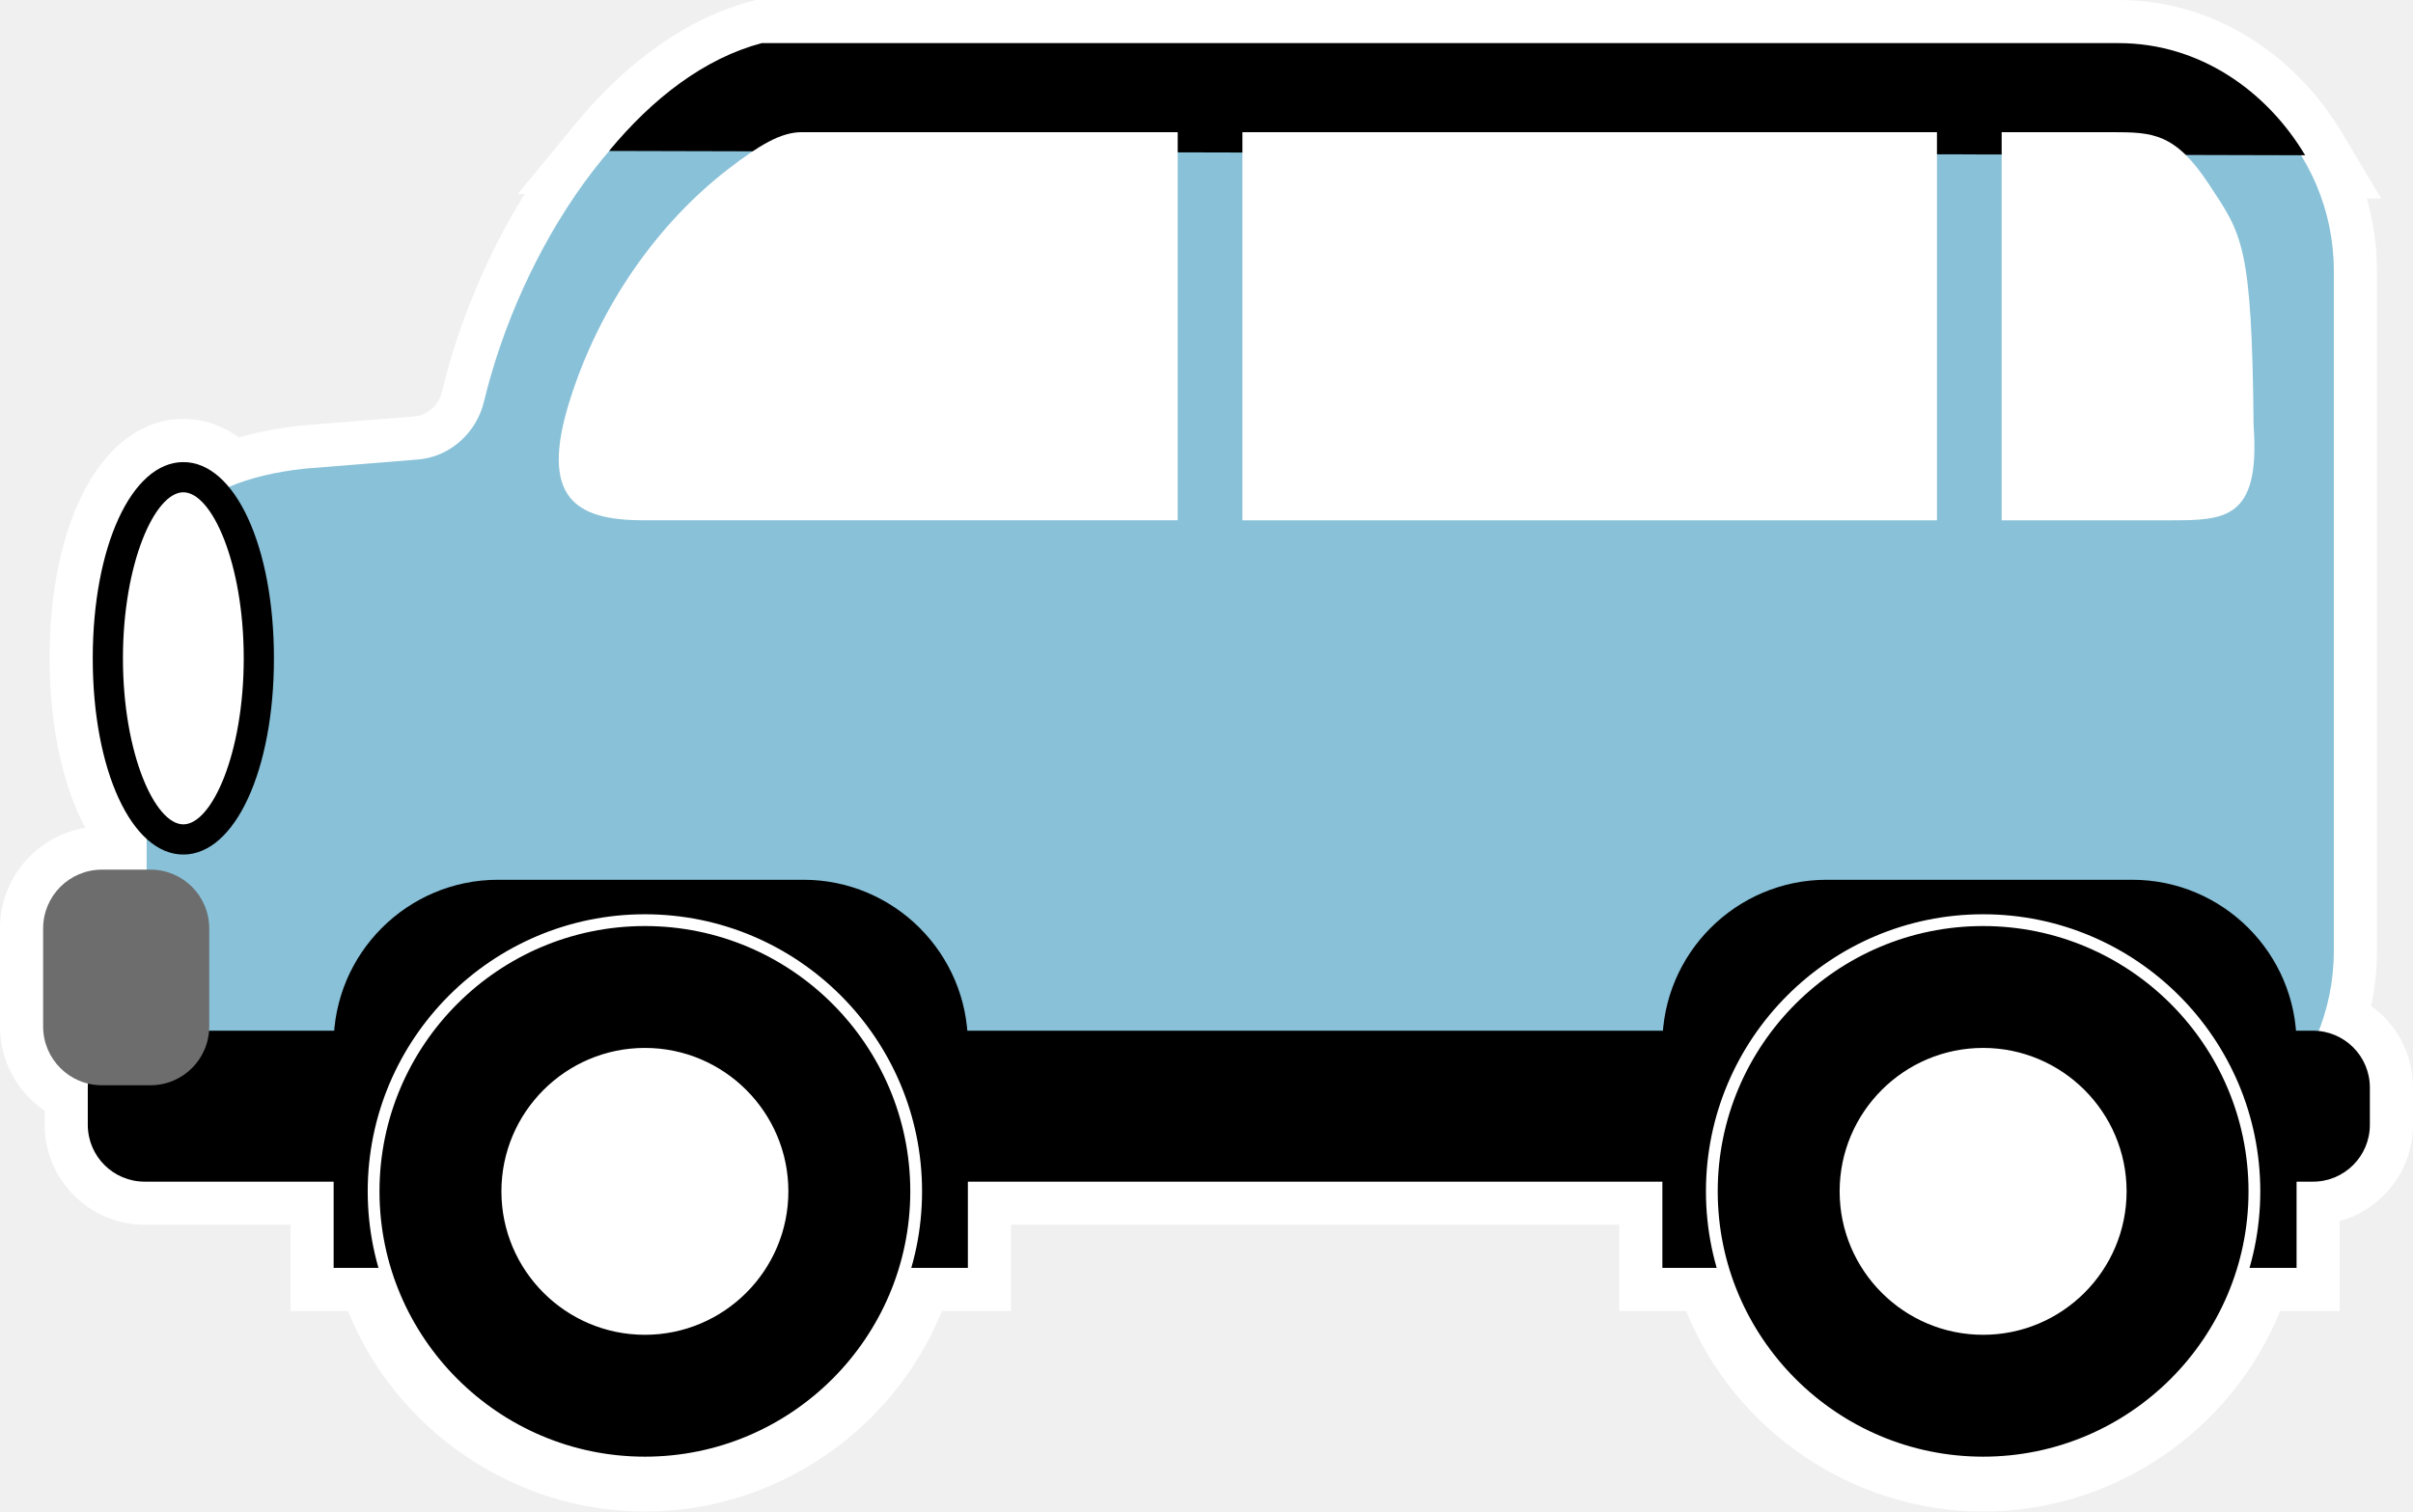
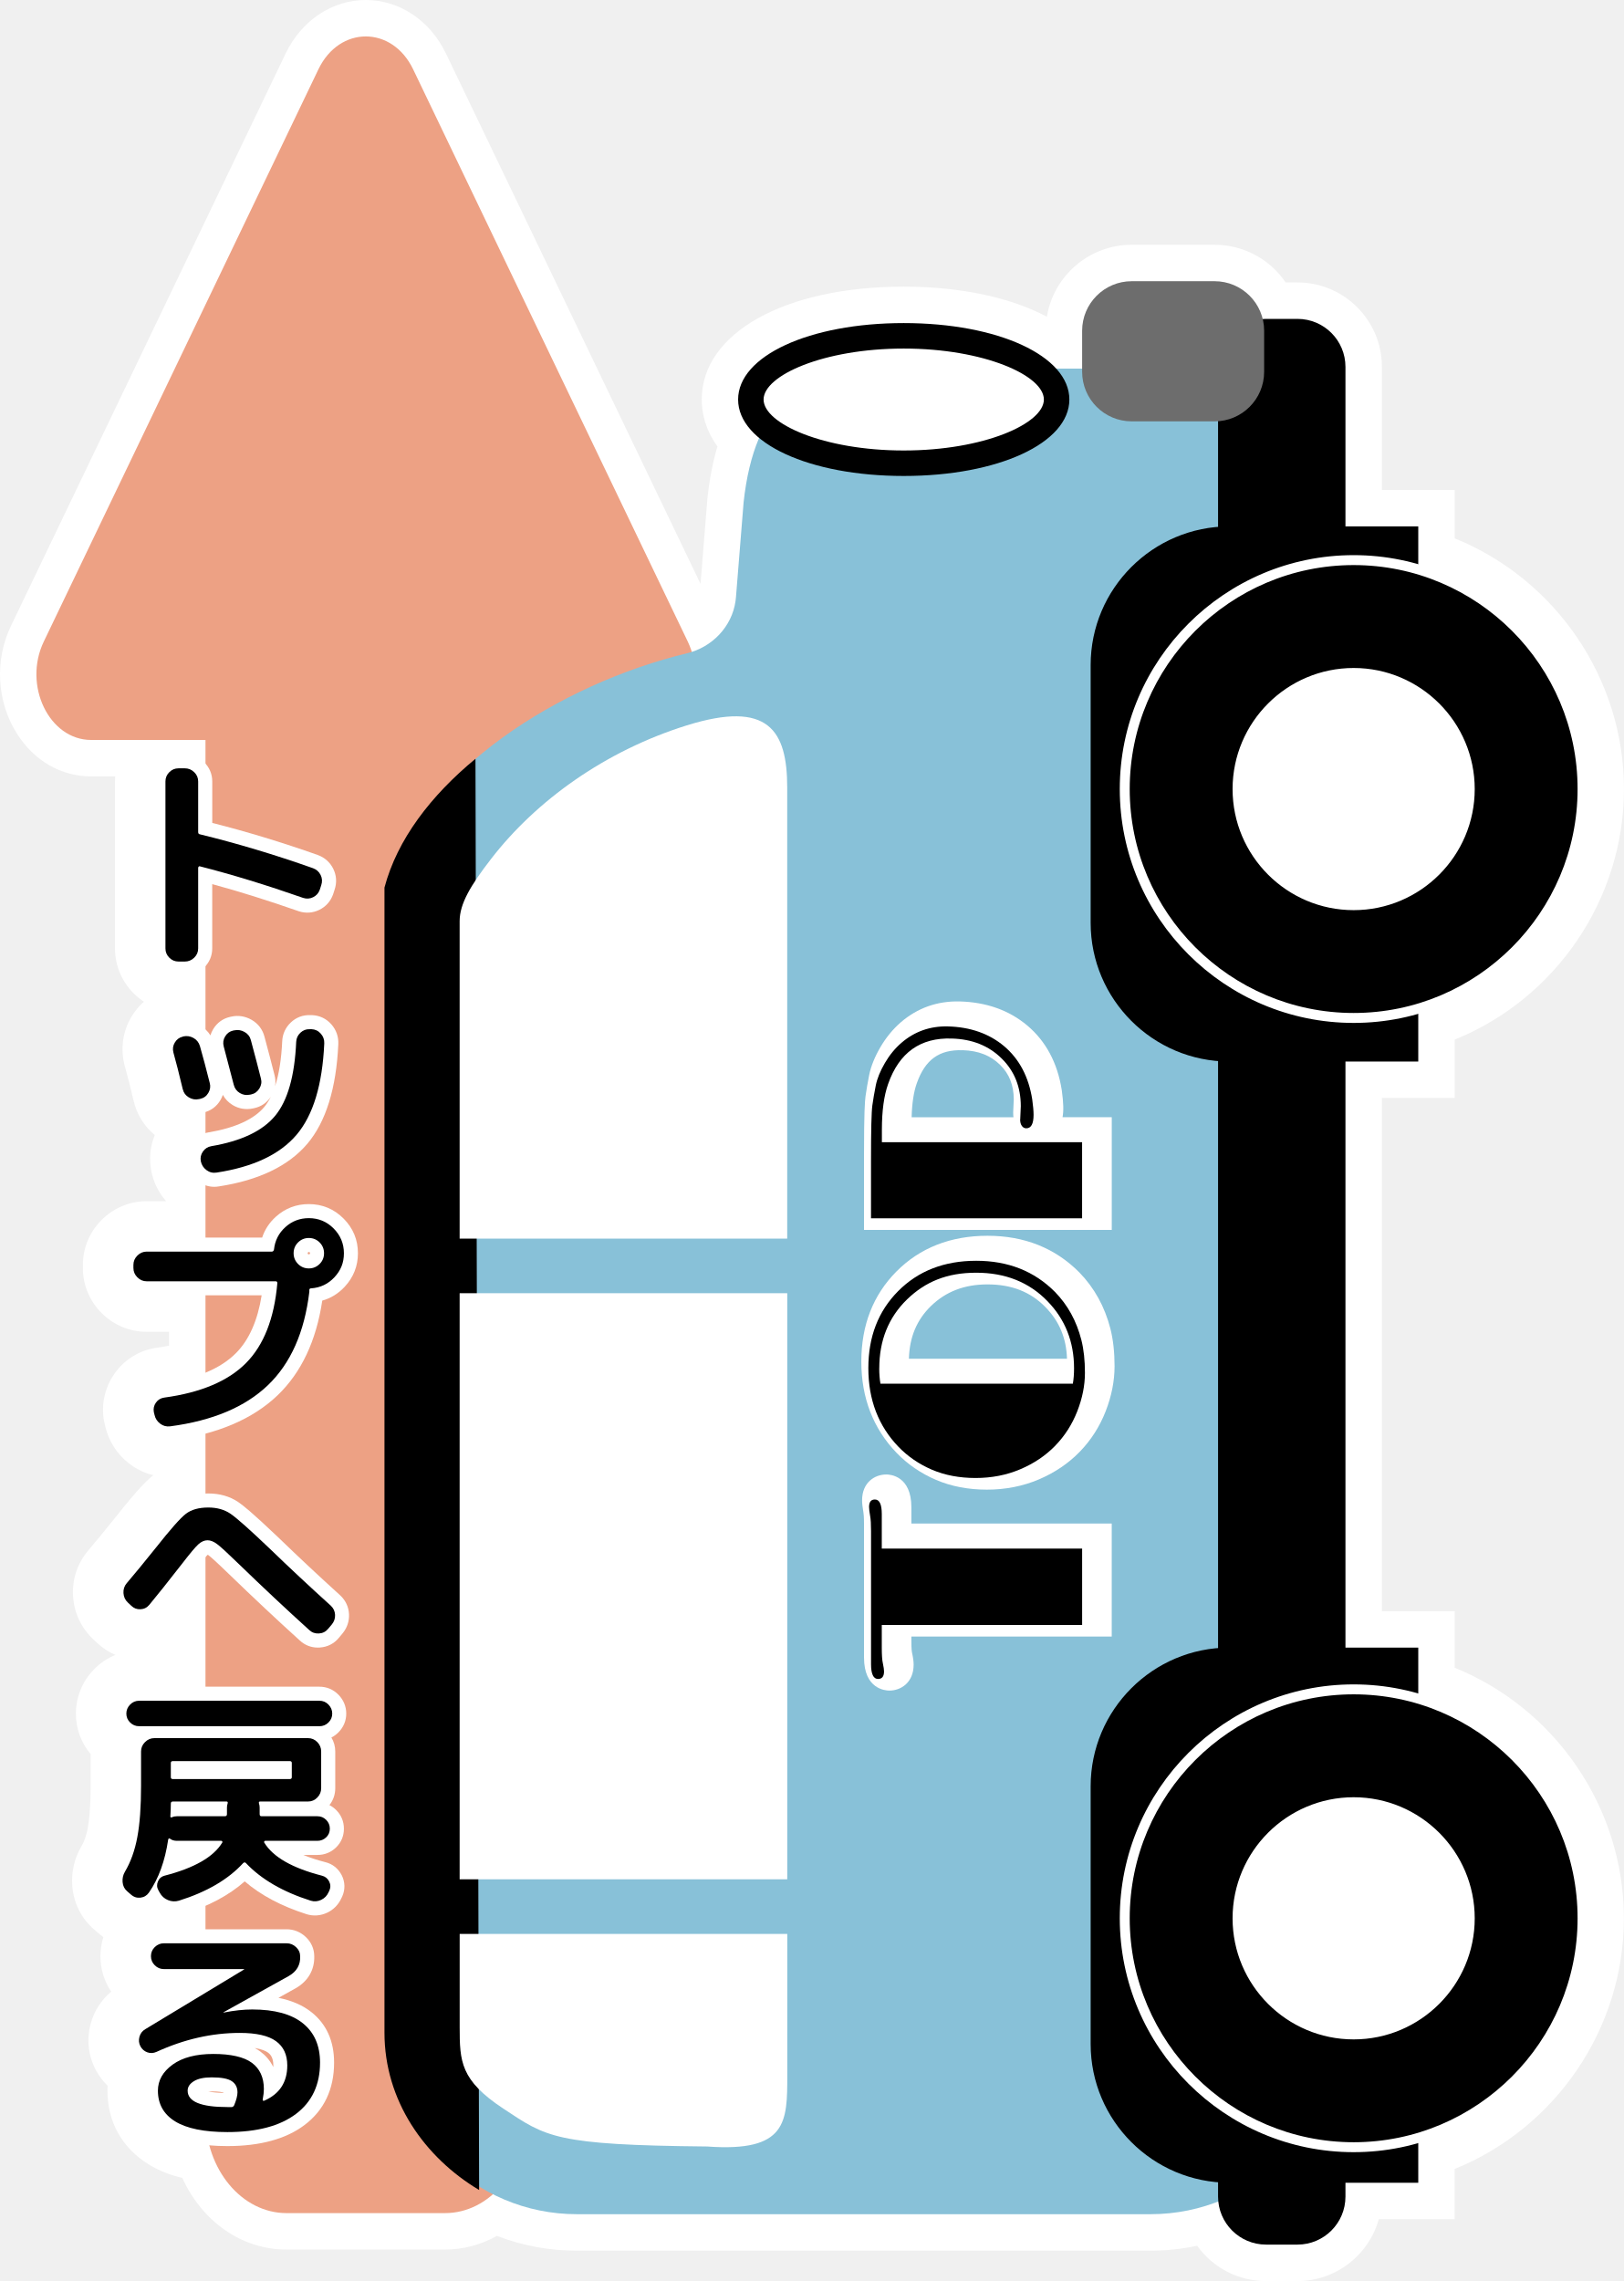
- <svg xmlns="http://www.w3.org/2000/svg" id="_イヤー_2" viewBox="0 0 559.35 350.5">
+ <svg xmlns="http://www.w3.org/2000/svg" id="_イヤー_2" viewBox="0 0 446.13 626.6">
  <defs>
-     <style>.cls-1{fill:#fff;}.cls-2{fill:#88c1d8;}.cls-3{fill:#6d6d6d;}</style>
+     <style>.cls-1{fill:#fff;}.cls-2{fill:#88c1d8;}.cls-3{fill:#eda184;}.cls-4{fill:#6d6d6d;}</style>
  </defs>
  <g id="_イヤー_1-2">
    <g>
-       <path class="cls-1" d="M549.64,233.28c.91-4.21,1.36-8.51,1.36-12.86V62.87c0-5.73-.8-11.39-2.36-16.84h3.35l-9.06-15.16c-11.54-19.33-30.91-30.87-51.81-30.87H175.27l-1.26,.33c-14.38,3.81-28.4,13.59-40.54,28.3l-13.45,16.36h1.6c-8.57,13.81-15.28,29.72-19.14,45.76-.73,3.05-3.15,5.37-6.01,5.77-.16,.02-.32,.04-.47,.05l-26.07,2.1-.27,.03c-5.27,.57-9.99,1.48-14.27,2.75-4.76-3.45-9.42-4.31-12.89-4.31-18.25,0-31,22.82-31,55.5,0,15.58,2.99,29.4,8.27,39.31-11.2,1.84-19.77,11.59-19.77,23.3v22.77c0,8.01,4.01,15.23,10.35,19.53v3.26c0,12.78,10.4,23.18,23.18,23.18h33.82v20h13.3c11.22,27.72,38.52,46.5,68.85,46.5s57.63-18.78,68.85-46.5h16v-20h141v20h15.51c11.22,27.72,38.52,46.5,68.85,46.5s57.63-18.78,68.85-46.5h13.79v-20.84c9.79-2.71,17-11.7,17-22.34v-8.64c0-7.77-3.79-14.69-9.71-18.9Z" />
+       <path class="cls-1" d="M399.63,458.11v-15.51h-20v-141h20v-16.01c27.72-11.22,46.5-38.52,46.5-68.85s-18.78-57.63-46.5-68.85v-13.3h-20v-33.82c0-12.78-10.4-23.18-23.18-23.18h-3.26c-4.29-6.34-11.51-10.35-19.53-10.35h-22.77c-11.71,0-21.46,8.57-23.3,19.77-9.91-5.28-23.73-8.27-39.31-8.27-32.68,0-55.5,12.75-55.5,31,0,3.46,.86,8.13,4.31,12.89-1.27,4.28-2.18,9-2.75,14.27l-1.89,23.5L122.51,14.7C118.16,5.63,109.72,0,100.49,0h0c-9.23,0-17.67,5.63-22.02,14.7L3.02,171.92c-4.54,9.45-3.92,20.78,1.6,29.56,4.72,7.5,12.16,11.8,20.42,11.8h6.61c-.04,.46-.05,.92-.05,1.39v45.88c0,4.65,1.82,9.03,5.12,12.33,.87,.87,1.81,1.63,2.81,2.29-1.32,1.17-2.46,2.55-3.4,4.1-2.42,4.05-3.09,8.83-1.88,13.47l.06,.21c.63,2.21,1.44,5.4,2.39,9.41,.86,3.74,2.9,7.02,5.82,9.43-1.25,3.06-1.6,6.42-.99,9.76l.04,.22c.63,3.06,2.04,5.88,4.07,8.2h-5.35c-4.65,0-9.05,1.83-12.38,5.16-3.32,3.32-5.14,7.71-5.14,12.36v.84c0,4.66,1.83,9.05,5.14,12.36,3.32,3.33,7.72,5.16,12.38,5.16h6.14v3.82c-1,.2-2.03,.37-3.11,.52-4.85,.63-9.06,3.17-11.86,7.15-2.68,3.82-3.7,8.45-2.88,13.03l.32,1.39c.93,4.11,3.28,7.77,6.65,10.34,1.98,1.51,4.21,2.57,6.57,3.13-1.85,1.49-4.49,4.11-10.21,11.35-2.99,3.74-5.59,6.9-7.72,9.4l-.07,.09c-2.9,3.48-4.34,7.89-4.05,12.43,.28,4.53,2.25,8.73,5.56,11.83l.85,.8c1.55,1.5,3.32,2.67,5.23,3.48-2.2,.89-4.22,2.25-5.92,4.01-3.19,3.28-4.94,7.59-4.94,12.12,0,4.11,1.43,8,4.05,11.11v8.75c0,6.05-.43,9.62-.79,11.56-.47,2.53-1.17,4.07-1.67,4.9-2,3.34-2.89,7.19-2.57,11.11,.38,4.7,2.53,8.93,6.04,11.9l.91,.8c.51,.45,1.04,.87,1.58,1.25-.53,1.68-.81,3.45-.81,5.26,0,3.53,1.04,6.88,2.97,9.73-2.69,2.24-4.65,5.24-5.61,8.69-1.21,4.32-.73,8.86,1.34,12.77,.87,1.65,1.97,3.12,3.27,4.39-.03,.46-.04,.91-.04,1.37,0,8.56,4.03,15.75,11.35,20.25,2.69,1.65,5.73,2.88,9.21,3.7,5.46,12,16.33,19.68,28.62,19.68h43.53c5.04,0,9.89-1.29,14.29-3.76,6.99,2.7,14.35,4.07,21.96,4.07h157.55c4.35,0,8.65-.46,12.86-1.36,4.21,5.92,11.12,9.71,18.9,9.71h8.64c10.64,0,19.63-7.21,22.34-17h20.84v-13.79c27.72-11.22,46.5-38.52,46.5-68.85s-18.78-57.63-46.5-68.85Z" />
      <g>
-         <path class="cls-2" d="M489.78,11.65H175.22c-30.5,8.07-54.66,46.7-63.02,81.45-1.66,6.91-7.3,12.34-14.33,13.34-.35,.05-.71,.09-1.07,.12l-26.07,2.1c-27.73,3-36.73,16.45-36.73,36.73v89.53c0,20.29,16.45,36.73,36.73,36.73H489.78c28.29,0,51.22-22.93,51.22-51.22V62.87c0-28.29-22.93-51.22-51.22-51.22Z" />
-         <rect x="20.35" y="239" width="529" height="35" rx="13.18" ry="13.18" />
-         <circle class="cls-1" cx="457.5" cy="267.15" r="54.5" />
-         <circle class="cls-1" cx="150.5" cy="268.15" r="54.5" />
-         <rect class="cls-3" x="10" y="201.65" width="38.5" height="50" rx="13.62" ry="13.62" />
+         <path class="cls-3" d="M188.94,176.24L113.49,19.03c-5.77-12.03-20.24-12.03-26.01,0L12.03,176.24c-5.77,12.02,1.46,27.03,13.01,27.03h31.41v377.93c0,14.77,9.97,26.75,22.27,26.75h43.53c12.3,0,22.27-11.97,22.27-26.75V203.27h31.41c11.55,0,18.77-15.01,13.01-27.03Z" />
        <g>
-           <ellipse class="cls-1" cx="42.5" cy="152.65" rx="17.5" ry="42" />
-           <path d="M42.5,198.15c-11.97,0-21-19.56-21-45.5s9.03-45.5,21-45.5,21,19.56,21,45.5-9.03,45.5-21,45.5Zm0-84c-6.61,0-14,16.46-14,38.5s7.39,38.5,14,38.5,14-16.46,14-38.5-7.39-38.5-14-38.5Z" />
-         </g>
-         <g>
-           <path d="M103.35,294v-51.9c0-6.67,5.43-12.1,12.1-12.1h70.81c6.67,0,12.1,5.43,12.1,12.1v51.9h26v-51.9c0-21.01-17.09-38.1-38.1-38.1H115.44c-21.01,0-38.1,17.09-38.1,38.1v51.9h26Z" />
-           <path d="M411.35,294v-51.9c0-6.67,5.43-12.1,12.1-12.1h70.81c6.67,0,12.1,5.43,12.1,12.1v51.9h26v-51.9c0-21.01-17.09-38.1-38.1-38.1h-70.81c-21.01,0-38.1,17.09-38.1,38.1v51.9h26Z" />
+           <path class="cls-2" d="M107.27,557.03V242.48c8.07-30.5,46.7-54.66,81.45-63.02,6.91-1.66,12.34-7.3,13.34-14.33,.05-.35,.09-.71,.12-1.07l2.1-26.07c3-27.73,16.45-36.73,36.73-36.73h89.53c20.29,0,36.73,16.45,36.73,36.73v419.04c0,28.29-22.93,51.22-51.22,51.22H158.49c-28.29,0-51.22-22.93-51.22-51.22Z" />
+           <rect x="87.62" y="334.6" width="529" height="35" rx="13.18" ry="13.18" transform="translate(704.22 -.02) rotate(90)" />
+           <circle class="cls-1" cx="362.77" cy="524.75" r="54.5" />
+           <circle class="cls-1" cx="363.77" cy="217.75" r="54.5" />
+           <rect class="cls-4" x="303.02" y="71.5" width="38.5" height="50" rx="13.62" ry="13.62" transform="translate(418.78 -225.77) rotate(90)" />
+           <g>
+             <ellipse class="cls-1" cx="248.27" cy="109.75" rx="42" ry="17.5" />
+             <path d="M248.27,130.75c-25.94,0-45.5-9.03-45.5-21s19.56-21,45.5-21,45.5,9.03,45.5,21-19.56,21-45.5,21Zm0-7c22.04,0,38.5-7.39,38.5-14s-16.46-14-38.5-14c-22.04,0-38.5,7.39-38.5,14s16.46,14,38.5,14Z" />
+           </g>
+           <g>
+             <path d="M389.62,170.6h-51.9c-6.67,0-12.1,5.43-12.1,12.1v70.81c0,6.67,5.43,12.1,12.1,12.1h51.9v26h-51.9c-21.01,0-38.1-17.09-38.1-38.1v-70.81c0-21.01,17.09-38.1,38.1-38.1h51.9v26Z" />
+             <path d="M389.62,478.6h-51.9c-6.67,0-12.1,5.43-12.1,12.1v70.81c0,6.67,5.43,12.1,12.1,12.1h51.9v26h-51.9c-21.01,0-38.1-17.09-38.1-38.1v-70.81c0-21.01,17.09-38.1,38.1-38.1h51.9v26Z" />
+           </g>
+           <g>
+             <g>
+               <path d="M371.87,279.63c34.67,0,62.88-28.21,62.88-62.88,0-34.67-28.21-62.88-62.88-62.88-34.67,0-62.88,28.21-62.88,62.88,0,34.67,28.21,62.88,62.88,62.88Zm0-30.99c-17.59,0-31.9-14.31-31.9-31.9,0-17.59,14.31-31.9,31.9-31.9,17.59,0,31.9,14.31,31.9,31.9,0,17.59-14.31,31.9-31.9,31.9Z" />
+               <path class="cls-1" d="M371.87,281c-35.43,0-64.25-28.82-64.25-64.25,0-35.43,28.82-64.25,64.25-64.25s64.25,28.82,64.25,64.25c0,35.43-28.82,64.25-64.25,64.25Zm0-2.73c33.92,0,61.52-27.6,61.52-61.52,0-33.92-27.6-61.52-61.52-61.52-33.92,0-61.52,27.6-61.52,61.52,0,33.92,27.6,61.52,61.52,61.52Zm0-28.25c-18.34,0-33.26-14.92-33.26-33.26,0-18.34,14.92-33.26,33.26-33.26,18.34,0,33.26,14.92,33.26,33.26,0,18.34-14.92,33.26-33.26,33.26Zm0-2.73c16.83,0,30.53-13.7,30.53-30.53,0-16.83-13.7-30.53-30.53-30.53-16.83,0-30.53,13.7-30.53,30.53,0,16.83,13.7,30.53,30.53,30.53Z" />
+             </g>
+             <g>
+               <path d="M371.87,589.84c34.67,0,62.88-28.21,62.88-62.88,0-34.67-28.21-62.88-62.88-62.88s-62.88,28.21-62.88,62.88c0,34.67,28.21,62.88,62.88,62.88Zm0-30.99c-17.59,0-31.9-14.31-31.9-31.9,0-17.59,14.31-31.9,31.9-31.9,17.59,0,31.9,14.31,31.9,31.9s-14.31,31.9-31.9,31.9Z" />
+               <path class="cls-1" d="M371.87,591.21c-35.43,0-64.25-28.82-64.25-64.25s28.82-64.25,64.25-64.25c35.43,0,64.25,28.82,64.25,64.25s-28.82,64.25-64.25,64.25Zm0-2.73c33.92,0,61.52-27.6,61.52-61.52,0-33.92-27.6-61.52-61.52-61.52-33.92,0-61.52,27.6-61.52,61.52s27.6,61.52,61.52,61.52Zm0-28.25c-18.34,0-33.26-14.92-33.26-33.26,0-18.34,14.92-33.26,33.26-33.26s33.26,14.92,33.26,33.26c0,18.34-14.92,33.26-33.26,33.26Zm0-2.73c16.83,0,30.53-13.7,30.53-30.53,0-16.83-13.7-30.53-30.53-30.53s-30.53,13.7-30.53,30.53c0,16.83,13.7,30.53,30.53,30.53Z" />
+             </g>
+           </g>
+           <path d="M131.62,601.6c-14.97-8.94-26-24.52-26-43.22V243.82c3.51-13.25,12.78-25.3,25-35.38l1,393.16Z" />
+           <g>
+             <rect class="cls-1" x="126.27" y="355.25" width="90" height="161" />
+             <path class="cls-1" d="M194.27,589.65c-41.99-.4-44.18-2.6-55.99-10.4-11.81-7.8-12-12.98-12-22.4v-25.6h90v38.8c0,12.83,0,21.2-22.01,19.6Z" />
+             <path class="cls-1" d="M126.27,340.25v-87.18c0-4.82,3-9.82,8.61-17.09,12.39-16.05,31.39-29.73,53.8-36.72,22.42-6.99,27.58,1.39,27.58,17.09v123.9H126.27Z" />
+           </g>
        </g>
        <g>
          <g>
-             <path d="M149.49,213.37c-34.67,0-62.88,28.21-62.88,62.88s28.21,62.88,62.88,62.88,62.88-28.21,62.88-62.88-28.21-62.88-62.88-62.88Zm0,94.78c-17.59,0-31.9-14.31-31.9-31.9s14.31-31.9,31.9-31.9,31.9,14.31,31.9,31.9-14.31,31.9-31.9,31.9Z" />
-             <path class="cls-1" d="M149.49,340.5c-35.43,0-64.25-28.82-64.25-64.25s28.82-64.25,64.25-64.25,64.25,28.82,64.25,64.25-28.82,64.25-64.25,64.25Zm0-125.77c-33.92,0-61.52,27.6-61.52,61.52s27.6,61.52,61.52,61.52,61.52-27.6,61.52-61.52-27.6-61.52-61.52-61.52Zm0,94.78c-18.34,0-33.26-14.92-33.26-33.26s14.92-33.26,33.26-33.26,33.26,14.92,33.26,33.26-14.92,33.26-33.26,33.26Zm0-63.79c-16.83,0-30.53,13.7-30.53,30.53s13.7,30.53,30.53,30.53,30.53-13.7,30.53-30.53-13.7-30.53-30.53-30.53Z" />
+             <path class="cls-1" d="M243.46,405.05c-3.2,0-6.63,2.22-6.63,7.08,0,.86,.12,1.91,.37,3.36,.05,.27,.16,1.14,.16,3.28v36.55c0,8.65,5.8,9.09,6.96,9.09,3.21,0,6.67-2.23,6.67-7.13,0-.85-.13-1.86-.44-3.29l-.03-.13c-.02-.07-.15-.78-.15-3.18v-1.11h55.04v-31.05h-55.04v-4.47c0-8.58-5.77-9.01-6.92-9.01Z" />
+             <path class="cls-1" d="M236.62,374.02c0,9.97,3.26,18.41,9.7,25.1,3.05,3.15,6.69,5.64,10.83,7.41,4.15,1.78,8.85,2.68,13.95,2.68s9.9-.94,14.27-2.8c4.36-1.85,8.13-4.4,11.22-7.57,3.1-3.18,5.5-6.93,7.15-11.15,1.63-4.18,2.45-8.34,2.45-12.38,0-3.83-.38-7.28-1.14-10.29-1.55-6.06-4.42-11.26-8.55-15.49-6.61-6.67-15.09-10.06-25.22-10.06s-18.58,3.31-25.05,9.85c-6.38,6.44-9.61,14.75-9.61,24.69Zm34.66-21.19c6.64,0,11.87,2.06,15.98,6.3,3.77,3.87,5.69,8.5,5.86,14.12h-43.43c.17-5.94,2.16-10.69,6.08-14.5,4.12-3.98,9.19-5.92,15.51-5.92Z" />
+             <path class="cls-1" d="M247.51,280.79c-2.19,1.89-4.09,4.2-5.65,6.87-1.56,2.67-2.6,5.26-3.09,7.69-.4,1.99-.73,3.93-.99,5.76-.19,1.38-.42,4.46-.42,16.03v20.73h68.06v-30.97h-13.52c.32-1.76,.27-3.9-.21-7.41l-.02-.11c-1.17-7.4-4.34-13.33-9.44-17.65-5-4.21-11.26-6.44-18.62-6.63-6.12-.14-11.53,1.77-16.1,5.69Zm16.95,7.7c4.32,.13,7.68,1.45,10.3,4.05,2.5,2.46,3.72,5.54,3.74,9.42l-.16,3.53v.23c0,.41,.02,.81,.07,1.19h-27.97c.1-3.83,.57-6.95,1.41-9.31,2.3-6.52,6.17-9.32,12.6-9.1Z" />
          </g>
          <g>
-             <path d="M459.7,213.37c-34.67,0-62.88,28.21-62.88,62.88s28.21,62.88,62.88,62.88,62.88-28.21,62.88-62.88-28.21-62.88-62.88-62.88Zm0,94.78c-17.59,0-31.9-14.31-31.9-31.9s14.31-31.9,31.9-31.9,31.9,14.31,31.9,31.9-14.31,31.9-31.9,31.9Z" />
-             <path class="cls-1" d="M459.7,340.5c-35.43,0-64.25-28.82-64.25-64.25s28.82-64.25,64.25-64.25,64.25,28.82,64.25,64.25-28.82,64.25-64.25,64.25Zm0-125.77c-33.92,0-61.52,27.6-61.52,61.52s27.6,61.52,61.52,61.52,61.52-27.6,61.52-61.52-27.6-61.52-61.52-61.52Zm0,94.78c-18.34,0-33.26-14.92-33.26-33.26s14.92-33.26,33.26-33.26,33.26,14.92,33.26,33.26-14.92,33.26-33.26,33.26Zm0-63.79c-16.83,0-30.53,13.7-30.53,30.53s13.7,30.53,30.53,30.53,30.53-13.7,30.53-30.53-13.7-30.53-30.53-30.53Z" />
+             <path d="M240.35,411.92c1.26,0,1.89,1.33,1.89,3.98v9.51h55.04v20.98h-55.04v6.15c0,2.1,.1,3.55,.29,4.34,.22,1.04,.33,1.79,.33,2.25,0,1.39-.55,2.09-1.64,2.09-1.28,0-1.93-1.35-1.93-4.06v-36.55c0-1.89-.08-3.28-.25-4.18-.19-1.09-.29-1.91-.29-2.46,0-1.37,.53-2.05,1.6-2.05Z" />
+             <path d="M289.88,397.16c-2.64,2.7-5.83,4.86-9.59,6.45-3.76,1.6-7.85,2.4-12.29,2.4s-8.43-.76-11.97-2.27c-3.54-1.52-6.6-3.61-9.2-6.29-5.52-5.74-8.28-12.94-8.28-21.6s2.72-15.65,8.16-21.15c5.52-5.57,12.68-8.36,21.47-8.36s15.98,2.86,21.64,8.56c3.5,3.58,5.92,7.98,7.25,13.2,.66,2.6,.98,5.61,.98,9.04s-.7,6.95-2.11,10.55-3.43,6.76-6.07,9.47Zm-48.34-21.27c0,1.5,.11,2.91,.33,4.22h52.86c.22-1.26,.33-2.66,.33-4.22,0-7.29-2.43-13.44-7.29-18.44-5.05-5.22-11.58-7.83-19.59-7.83s-13.96,2.45-19.01,7.34c-5.08,4.95-7.62,11.26-7.62,18.93Z" />
+             <path d="M280.27,307.54l.16-3.65c0-5.3-1.75-9.67-5.25-13.11-3.52-3.5-8.09-5.33-13.69-5.49-8.63-.3-14.47,3.85-17.5,12.46-1.15,3.22-1.72,7.42-1.72,12.58v3.44h55v20.9h-57.99v-15.7c0-8.47,.12-13.58,.37-15.33,.25-1.75,.56-3.57,.94-5.47,.38-1.9,1.22-3.95,2.5-6.15,1.28-2.2,2.81-4.06,4.59-5.59,3.61-3.09,7.84-4.58,12.7-4.47,6.2,.16,11.37,1.98,15.49,5.45,4.15,3.52,6.72,8.39,7.7,14.59,.25,1.8,.37,3.22,.37,4.26,0,2.46-.67,3.69-2.01,3.69-.49,0-.89-.22-1.21-.66-.31-.44-.47-1.02-.47-1.76Z" />
          </g>
        </g>
-         <path d="M534.35,36c-8.94-14.97-24.52-26-43.22-26H176.57c-13.25,3.51-25.3,12.78-35.38,25l393.16,1Z" />
        <g>
-           <rect class="cls-1" x="288" y="30.65" width="161" height="90" />
-           <path class="cls-1" d="M522.4,98.64c-.4-41.99-2.6-44.18-10.4-55.99-7.8-11.81-12.98-12-22.4-12h-25.6V120.65h38.8c12.83,0,21.2,0,19.6-22.01Z" />
-           <path class="cls-1" d="M273,30.65h-87.18c-4.82,0-9.82,3-17.09,8.61-16.05,12.39-29.73,31.39-36.72,53.8-6.99,22.42,1.39,27.58,17.09,27.58h123.9V30.65Z" />
+           <g>
+             <path class="cls-1" d="M49.05,267.99h1.73c1.99,0,3.8-.74,5.26-2.15,1.48-1.44,2.26-3.27,2.26-5.3v-17.67c7.43,2.02,15.4,4.52,23.83,7.47,1.89,.6,3.82,.46,5.59-.4,1.78-.87,3.08-2.32,3.77-4.21l.41-1.27c.68-1.97,.56-3.98-.36-5.82-.89-1.78-2.35-3.08-4.25-3.77-9.75-3.45-19.48-6.41-28.98-8.81v-11.4c0-2.03-.78-3.87-2.26-5.31-1.45-1.4-3.27-2.15-5.25-2.15h-1.73c-2.01,0-3.83,.76-5.27,2.19-1.43,1.43-2.19,3.25-2.19,5.26v45.88c0,2.01,.76,3.83,2.19,5.26,1.43,1.43,3.25,2.19,5.27,2.19Z" />
+             <path class="cls-1" d="M57.39,311.04c-2.01,.35-3.69,1.42-4.84,3.1-1.13,1.66-1.54,3.56-1.17,5.59,.4,1.95,1.46,3.61,3.05,4.79,1.33,.99,2.85,1.5,4.43,1.5,.41,0,.83-.04,1.25-.11,10.97-1.68,19.14-5.61,24.3-11.69,5.11-6.02,7.98-15.24,8.53-27.43,.08-2.03-.58-3.9-1.93-5.42-1.38-1.56-3.21-2.42-5.29-2.51h-.54c-1.99-.07-3.82,.63-5.28,2.01-1.46,1.38-2.28,3.16-2.37,5.14-.23,4.97-.89,9.1-1.97,12.38,.18-1.01,.13-2.04-.14-3.05-.64-2.57-1.58-6.14-2.77-10.57-.52-2-1.75-3.6-3.55-4.63-1.72-.98-3.64-1.29-5.49-.88l-.43,.09c-1.97,.45-3.57,1.62-4.63,3.39-.32,.54-.57,1.1-.75,1.68-.67-1.1-1.6-1.99-2.76-2.65-1.7-.95-3.6-1.24-5.5-.82l-.47,.1-.22,.11c-1.73,.53-3.15,1.64-4.11,3.25-1.05,1.75-1.33,3.73-.78,5.8,.67,2.34,1.52,5.68,2.52,9.91,.45,1.96,1.62,3.56,3.38,4.63,1.72,1.05,3.67,1.39,5.56,.97l.39-.08c2.05-.44,3.69-1.64,4.76-3.46,.27-.46,.49-.93,.65-1.41,.63,1.15,1.55,2.1,2.71,2.8,1.69,1.02,3.61,1.33,5.54,.92l.35-.07c1.93-.42,3.51-1.5,4.59-3.15-.53,1.06-1.12,1.98-1.77,2.77-2.81,3.4-7.93,5.76-15.23,7.01Z" />
+             <path class="cls-1" d="M40.31,355.83h31.57c-1.1,6.94-3.47,12.29-7.09,15.91-4.27,4.29-11.06,7.1-20.16,8.34-2.07,.27-3.79,1.3-4.97,2.99-1.15,1.64-1.57,3.54-1.22,5.51l.22,.9c.41,1.88,1.43,3.49,2.97,4.66,1.35,1.03,2.91,1.56,4.59,1.56,.34,0,.68-.02,1.02-.06,12.43-1.65,22.19-5.8,29.02-12.35,6.51-6.24,10.63-14.98,12.27-26.01,2.35-.65,4.41-1.92,6.16-3.8,2.41-2.59,3.64-5.69,3.64-9.21,0-3.7-1.33-6.91-3.96-9.54-2.63-2.63-5.83-3.96-9.54-3.96-3.46,0-6.5,1.17-9.05,3.47-1.79,1.62-3.04,3.53-3.76,5.72h-31.73c-2.01,0-3.84,.77-5.3,2.22-1.45,1.45-2.22,3.29-2.22,5.29v.84c0,2.01,.77,3.84,2.22,5.29,1.45,1.45,3.28,2.22,5.3,2.22Zm44.4-11.26s-.04-.02-.09-.08h0c-.09-.09-.09-.09-.09-.23s0-.14,.09-.23c.09-.09,.09-.09,.23-.09s.14,0,.23,.09c.09,.09,.09,.09,.09,.23s0,.14-.19,.31c-.02,0-.26,0-.27,0Z" />
+             <path class="cls-1" d="M76.84,422.7c-7.77-7.41-10.25-9.32-11.45-10.12-2.31-1.54-5.06-2.32-8.18-2.32-3.48,0-6.34,.85-8.52,2.54-1.13,.87-3.28,2.86-8.95,10.03-3.06,3.82-5.71,7.06-7.92,9.64-1.27,1.53-1.88,3.4-1.75,5.41,.13,2.01,.95,3.79,2.41,5.15l.92,.86c1.45,1.42,3.31,2.14,5.34,2.04,2.08-.09,3.89-.99,5.24-2.6,1.96-2.36,4.95-6.11,9.15-11.49,2.7-3.51,3.66-4.49,3.95-4.75h0c.06,.04,.14,.09,.23,.16,.44,.33,1.72,1.41,5.44,5.01,6.68,6.47,13.29,12.66,19.57,18.35,1.39,1.31,3.11,1.99,5.01,1.99,.17,0,.34,0,.51-.02,2.09-.13,3.9-1.04,5.21-2.62l1.04-1.24c1.25-1.51,1.87-3.33,1.79-5.27-.09-1.99-.9-3.77-2.42-5.2-5.91-5.36-11.5-10.59-16.63-15.55Z" />
+             <path class="cls-1" d="M95.12,470.73c0-1.94-.73-3.73-2.12-5.16-1.42-1.46-3.24-2.23-5.27-2.23H38.25c-2.04,0-3.86,.77-5.27,2.23-1.38,1.43-2.12,3.21-2.12,5.16s.75,3.76,2.16,5.17c.8,.8,1.74,1.39,2.76,1.75-.57,1.06-.87,2.24-.87,3.49v9.45c0,5.47-.32,9.98-.96,13.4-.6,3.2-1.58,5.96-2.92,8.2-.94,1.56-1.33,3.3-1.18,5.16,.17,2.09,1.09,3.88,2.59,5.13l1.02,.89c1.62,1.43,3.58,2.04,5.68,1.76,1.15-.15,2.19-.54,3.09-1.14,.71,.65,1.54,1.18,2.46,1.56,1.02,.42,2.09,.64,3.18,.64,.81,0,1.64-.12,2.46-.36,6.9-2.16,12.57-5.18,16.9-9.01,4.39,3.79,10.08,6.81,17,9.02,1.9,.58,3.86,.43,5.68-.43,1.74-.83,3.08-2.21,3.88-3.98l.22-.45c.86-1.92,.81-4.01-.15-5.88-.94-1.82-2.54-3.09-4.46-3.55-2.28-.59-4.31-1.25-6.07-1.99h3.89c1.95,0,3.71-.71,5.09-2.05,1.42-1.37,2.17-3.15,2.17-5.15s-.73-3.74-2.13-5.14c-.56-.56-1.18-1.01-1.85-1.35,1.05-1.33,1.6-2.92,1.6-4.63v-10.09c0-1.39-.36-2.69-1.06-3.85,.7-.35,1.34-.82,1.92-1.4,1.41-1.41,2.16-3.2,2.16-5.17Zm-44.75,38.81c-.36,.15-.72,.29-1.1,.44,.03-.14,.07-.29,.1-.44h1Z" />
+             <path class="cls-1" d="M85.62,552.8c-2.4-1.93-5.46-3.26-9.13-3.99l4.74-2.63c3.4-1.94,5.21-5.07,5.1-8.82-.02-2.02-.82-3.84-2.34-5.27-1.46-1.38-3.28-2.11-5.25-2.11H45c-1.95,0-3.73,.73-5.16,2.12-1.46,1.42-2.23,3.24-2.23,5.27s.77,3.86,2.23,5.27c1.43,1.38,3.21,2.12,5.16,2.12h8.42l-15.43,9.32c-1.69,.98-2.86,2.49-3.39,4.39-.52,1.87-.33,3.75,.56,5.43,.88,1.67,2.26,2.88,4,3.51,.76,.27,1.53,.41,2.3,.42-1.52,2.33-1.93,4.67-1.93,6.49,0,5.03,2.28,9.08,6.59,11.73,3.82,2.35,9.17,3.49,16.35,3.49,8.95,0,16.07-1.94,21.15-5.76,5.41-4.07,8.16-9.85,8.16-17.19,0-5.87-2.07-10.52-6.17-13.8Zm-27.44,21.71c1.98,0,2.89,.22,3.21,.33,0,.03,0,.06-.01,.1-1.89-.05-3.22-.21-4.16-.4,.28-.02,.6-.03,.96-.03Zm16.9-7.13c0,.15,0,.31,0,.45-.96-1.98-2.31-3.34-3.54-4.25-.49-.36-1.01-.69-1.57-.99,2.03,.33,3.08,.86,3.6,1.23,.71,.51,1.52,1.38,1.52,3.56Z" />
+           </g>
+           <g>
+             <path d="M49.05,264.14c-.99,0-1.83-.35-2.54-1.06-.71-.71-1.06-1.55-1.06-2.54v-45.88c0-.98,.35-1.83,1.06-2.54,.71-.71,1.55-1.06,2.54-1.06h1.73c.99,0,1.84,.35,2.57,1.06,.73,.71,1.09,1.55,1.09,2.54v13.88c0,.39,.15,.6,.45,.64,10.19,2.49,20.56,5.59,31.1,9.32,.94,.34,1.64,.96,2.09,1.86,.45,.9,.5,1.84,.16,2.83l-.39,1.22c-.34,.94-.95,1.63-1.83,2.06-.88,.43-1.79,.49-2.73,.19-10.15-3.55-19.62-6.45-28.4-8.68-.13-.04-.24-.01-.32,.1-.09,.11-.13,.22-.13,.35v22.11c0,.98-.36,1.83-1.09,2.54-.73,.71-1.59,1.06-2.57,1.06h-1.73Z" />
+             <path d="M50.21,299.23c-1.03-4.33-1.89-7.69-2.57-10.09-.26-.99-.13-1.91,.39-2.76,.51-.86,1.24-1.39,2.19-1.61l.13-.06c.98-.21,1.92-.07,2.8,.42,.88,.49,1.47,1.23,1.77,2.22,.86,3,1.76,6.38,2.7,10.15,.26,.94,.13,1.85-.39,2.73-.51,.88-1.26,1.42-2.25,1.64l-.32,.06c-.99,.22-1.92,.05-2.8-.48-.88-.53-1.42-1.27-1.64-2.22Zm35.34-16.51c1.03,.04,1.89,.45,2.57,1.22,.69,.77,1.01,1.67,.96,2.7-.51,11.35-3.05,19.72-7.61,25.09-4.56,5.38-11.88,8.84-21.94,10.38-1.03,.17-1.96-.05-2.8-.67-.84-.62-1.36-1.45-1.57-2.47-.17-.94,.02-1.82,.58-2.63,.56-.81,1.33-1.31,2.31-1.48,8.27-1.41,14.11-4.2,17.54-8.35,3.43-4.15,5.36-10.92,5.78-20.31,.04-.98,.43-1.82,1.16-2.51,.73-.68,1.58-1.01,2.57-.96h.45Zm-16.9,17.99c-.99,.21-1.91,.06-2.76-.45-.86-.51-1.41-1.26-1.67-2.25-.39-1.41-1.31-4.93-2.76-10.54-.26-.98-.13-1.91,.39-2.76,.51-.86,1.24-1.39,2.19-1.61l.32-.06c.99-.21,1.93-.06,2.83,.45,.9,.51,1.48,1.26,1.73,2.25,1.2,4.46,2.12,7.97,2.76,10.54,.26,.94,.12,1.85-.42,2.73-.54,.88-1.3,1.43-2.28,1.64l-.32,.06Z" />
+             <path d="M84.84,334.63c2.66,0,4.93,.94,6.81,2.83s2.83,4.16,2.83,6.81-.87,4.72-2.6,6.59c-1.73,1.86-3.87,2.88-6.39,3.05-.34,0-.51,.15-.51,.45v.51c-1.33,11.1-5.12,19.64-11.37,25.64-6.26,6-15.21,9.77-26.86,11.31-1.03,.13-1.95-.12-2.76-.74-.81-.62-1.33-1.42-1.54-2.41l-.19-.77c-.17-.94,.02-1.81,.58-2.6,.56-.79,1.33-1.25,2.31-1.38,10.03-1.37,17.49-4.52,22.4-9.45,4.9-4.93,7.79-12.25,8.64-21.98,0-.34-.15-.51-.45-.51H40.31c-.99,0-1.84-.36-2.57-1.09-.73-.73-1.09-1.58-1.09-2.57v-.84c0-.99,.36-1.84,1.09-2.57,.73-.73,1.59-1.09,2.57-1.09h34.38c.3,0,.49-.19,.58-.58,.26-2.44,1.3-4.49,3.12-6.14,1.82-1.65,3.97-2.47,6.46-2.47Zm-2.96,12.59c.81,.81,1.8,1.22,2.96,1.22s2.14-.41,2.96-1.22,1.22-1.8,1.22-2.96-.41-2.14-1.22-2.96c-.81-.81-1.8-1.22-2.96-1.22s-2.14,.41-2.96,1.22c-.81,.81-1.22,1.8-1.22,2.96s.41,2.14,1.22,2.96Z" />
+             <path d="M36.07,441.11l-.96-.9c-.73-.68-1.12-1.54-1.19-2.57-.06-1.03,.22-1.93,.87-2.7,2.23-2.61,4.88-5.85,7.97-9.7,4.03-5.1,6.79-8.23,8.29-9.38,1.5-1.16,3.56-1.74,6.17-1.74,2.36,0,4.37,.56,6.04,1.67,1.67,1.11,5.31,4.35,10.92,9.7,5.18,5.01,10.75,10.22,16.71,15.61,.73,.69,1.11,1.52,1.16,2.51,.04,.99-.26,1.86-.9,2.64l-1.03,1.22c-.64,.77-1.48,1.19-2.51,1.25-1.03,.06-1.91-.25-2.64-.93-6.34-5.74-12.85-11.84-19.53-18.31-2.96-2.87-4.89-4.65-5.82-5.33-.92-.68-1.79-1.03-2.6-1.03-.86,0-1.69,.36-2.51,1.09-.81,.73-2.29,2.49-4.43,5.27-4.11,5.27-7.13,9.06-9.06,11.37-.64,.77-1.46,1.18-2.44,1.22-.99,.04-1.82-.28-2.51-.96Z" />
+             <path d="M36,520.47l-1.03-.9c-.77-.64-1.2-1.49-1.29-2.54-.09-1.05,.13-2,.64-2.86,1.58-2.66,2.72-5.82,3.4-9.48,.69-3.66,1.03-8.36,1.03-14.11v-9.45c0-.99,.36-1.84,1.09-2.57s1.58-1.09,2.57-1.09h42.22c.99,0,1.83,.36,2.54,1.09,.71,.73,1.06,1.59,1.06,2.57v10.09c0,.99-.35,1.84-1.06,2.57-.71,.73-1.55,1.09-2.54,1.09h-13.17c-.3,0-.41,.17-.32,.51,.13,.39,.19,.77,.19,1.16v1.8c0,.39,.17,.58,.51,.58h15.36c.94,0,1.75,.33,2.41,1,.66,.66,1,1.47,1,2.41s-.33,1.74-1,2.38-1.47,.96-2.41,.96h-14.33c-.13,0-.22,.06-.29,.19-.06,.13-.05,.24,.03,.32,2.4,3.94,7.67,6.96,15.81,9.06,.9,.22,1.56,.74,1.99,1.57s.45,1.68,.07,2.54l-.19,.39c-.43,.99-1.11,1.7-2.06,2.15-.94,.45-1.91,.52-2.89,.22-7.67-2.44-13.6-5.89-17.8-10.35-.21-.21-.45-.21-.71,0-4.11,4.5-10,7.95-17.67,10.35-1.03,.3-2.04,.25-3.02-.16-.99-.41-1.74-1.08-2.25-2.02l-.39-.71c-.43-.77-.46-1.57-.1-2.41,.36-.84,.97-1.36,1.83-1.57,8.14-2.1,13.41-5.12,15.81-9.06,.09-.09,.1-.19,.03-.32-.07-.13-.16-.19-.29-.19h-12.21c-.73,0-1.35-.19-1.86-.58-.26-.17-.43-.09-.51,.26-.86,5.83-2.61,10.67-5.27,14.52-.56,.81-1.33,1.29-2.31,1.41s-1.86-.15-2.63-.84Zm2.25-46.27c-.99,0-1.82-.34-2.51-1.03-.69-.68-1.03-1.5-1.03-2.44s.34-1.77,1.03-2.47c.69-.71,1.52-1.06,2.51-1.06h49.48c.99,0,1.82,.35,2.51,1.06,.68,.71,1.03,1.53,1.03,2.47s-.34,1.76-1.03,2.44c-.69,.69-1.52,1.03-2.51,1.03H38.25Zm9.19,20.69c-.34,0-.51,.19-.51,.58,0,.81-.04,1.99-.13,3.53,0,.26,.17,.32,.51,.19,.34-.17,.77-.26,1.29-.26h13.17c.39,0,.58-.19,.58-.58v-1.8c0-.39,.06-.77,.19-1.16,.09-.34-.02-.51-.32-.51h-14.78Zm-.51-10.6v3.92c0,.34,.19,.51,.58,.51h32.07c.39,0,.58-.17,.58-.51v-3.92c0-.34-.19-.51-.58-.51H47.51c-.39,0-.58,.17-.58,.51Z" />
+             <path d="M43.01,563.65c-.86,.39-1.7,.43-2.54,.13-.83-.3-1.47-.86-1.9-1.67-.43-.81-.51-1.68-.26-2.6,.26-.92,.79-1.62,1.61-2.09l27.12-16.39,.06-.06-.06-.06h-22.04c-.94,0-1.77-.34-2.47-1.03s-1.06-1.52-1.06-2.51,.35-1.82,1.06-2.51c.71-.68,1.53-1.03,2.47-1.03h33.74c.99,0,1.85,.35,2.6,1.06,.75,.71,1.12,1.55,1.12,2.54,.09,2.36-.96,4.16-3.15,5.4l-17.93,9.96v.06h.13c2.83-.56,5.42-.84,7.78-.84,6.12,0,10.76,1.26,13.91,3.79,3.15,2.53,4.72,6.13,4.72,10.8,0,6.08-2.21,10.79-6.62,14.11-4.41,3.32-10.69,4.98-18.83,4.98-6.38,0-11.16-.98-14.33-2.92-3.17-1.95-4.76-4.77-4.76-8.45,0-2.83,1.35-5.21,4.05-7.17,2.7-1.95,6.43-2.92,11.18-2.92s8.42,.81,10.6,2.44c2.19,1.63,3.28,4.03,3.28,7.2,0,.77-.11,1.74-.32,2.89-.04,.13-.01,.23,.1,.29s.2,.08,.29,.03c4.24-1.84,6.36-5.08,6.36-9.7,0-2.96-1.04-5.18-3.12-6.68-2.08-1.5-5.39-2.25-9.93-2.25-7.67,0-15.29,1.74-22.88,5.21Zm21.33,14.65c.6-1.46,.9-2.64,.9-3.53,0-1.33-.51-2.35-1.54-3.05-1.03-.71-2.87-1.06-5.53-1.06-2.14,0-3.78,.35-4.92,1.06-1.14,.71-1.7,1.57-1.7,2.6,0,3,3.64,4.5,10.92,4.5h1.16c.3,0,.53-.17,.71-.51Z" />
+           </g>
        </g>
      </g>
    </g>
  </g>
</svg>
